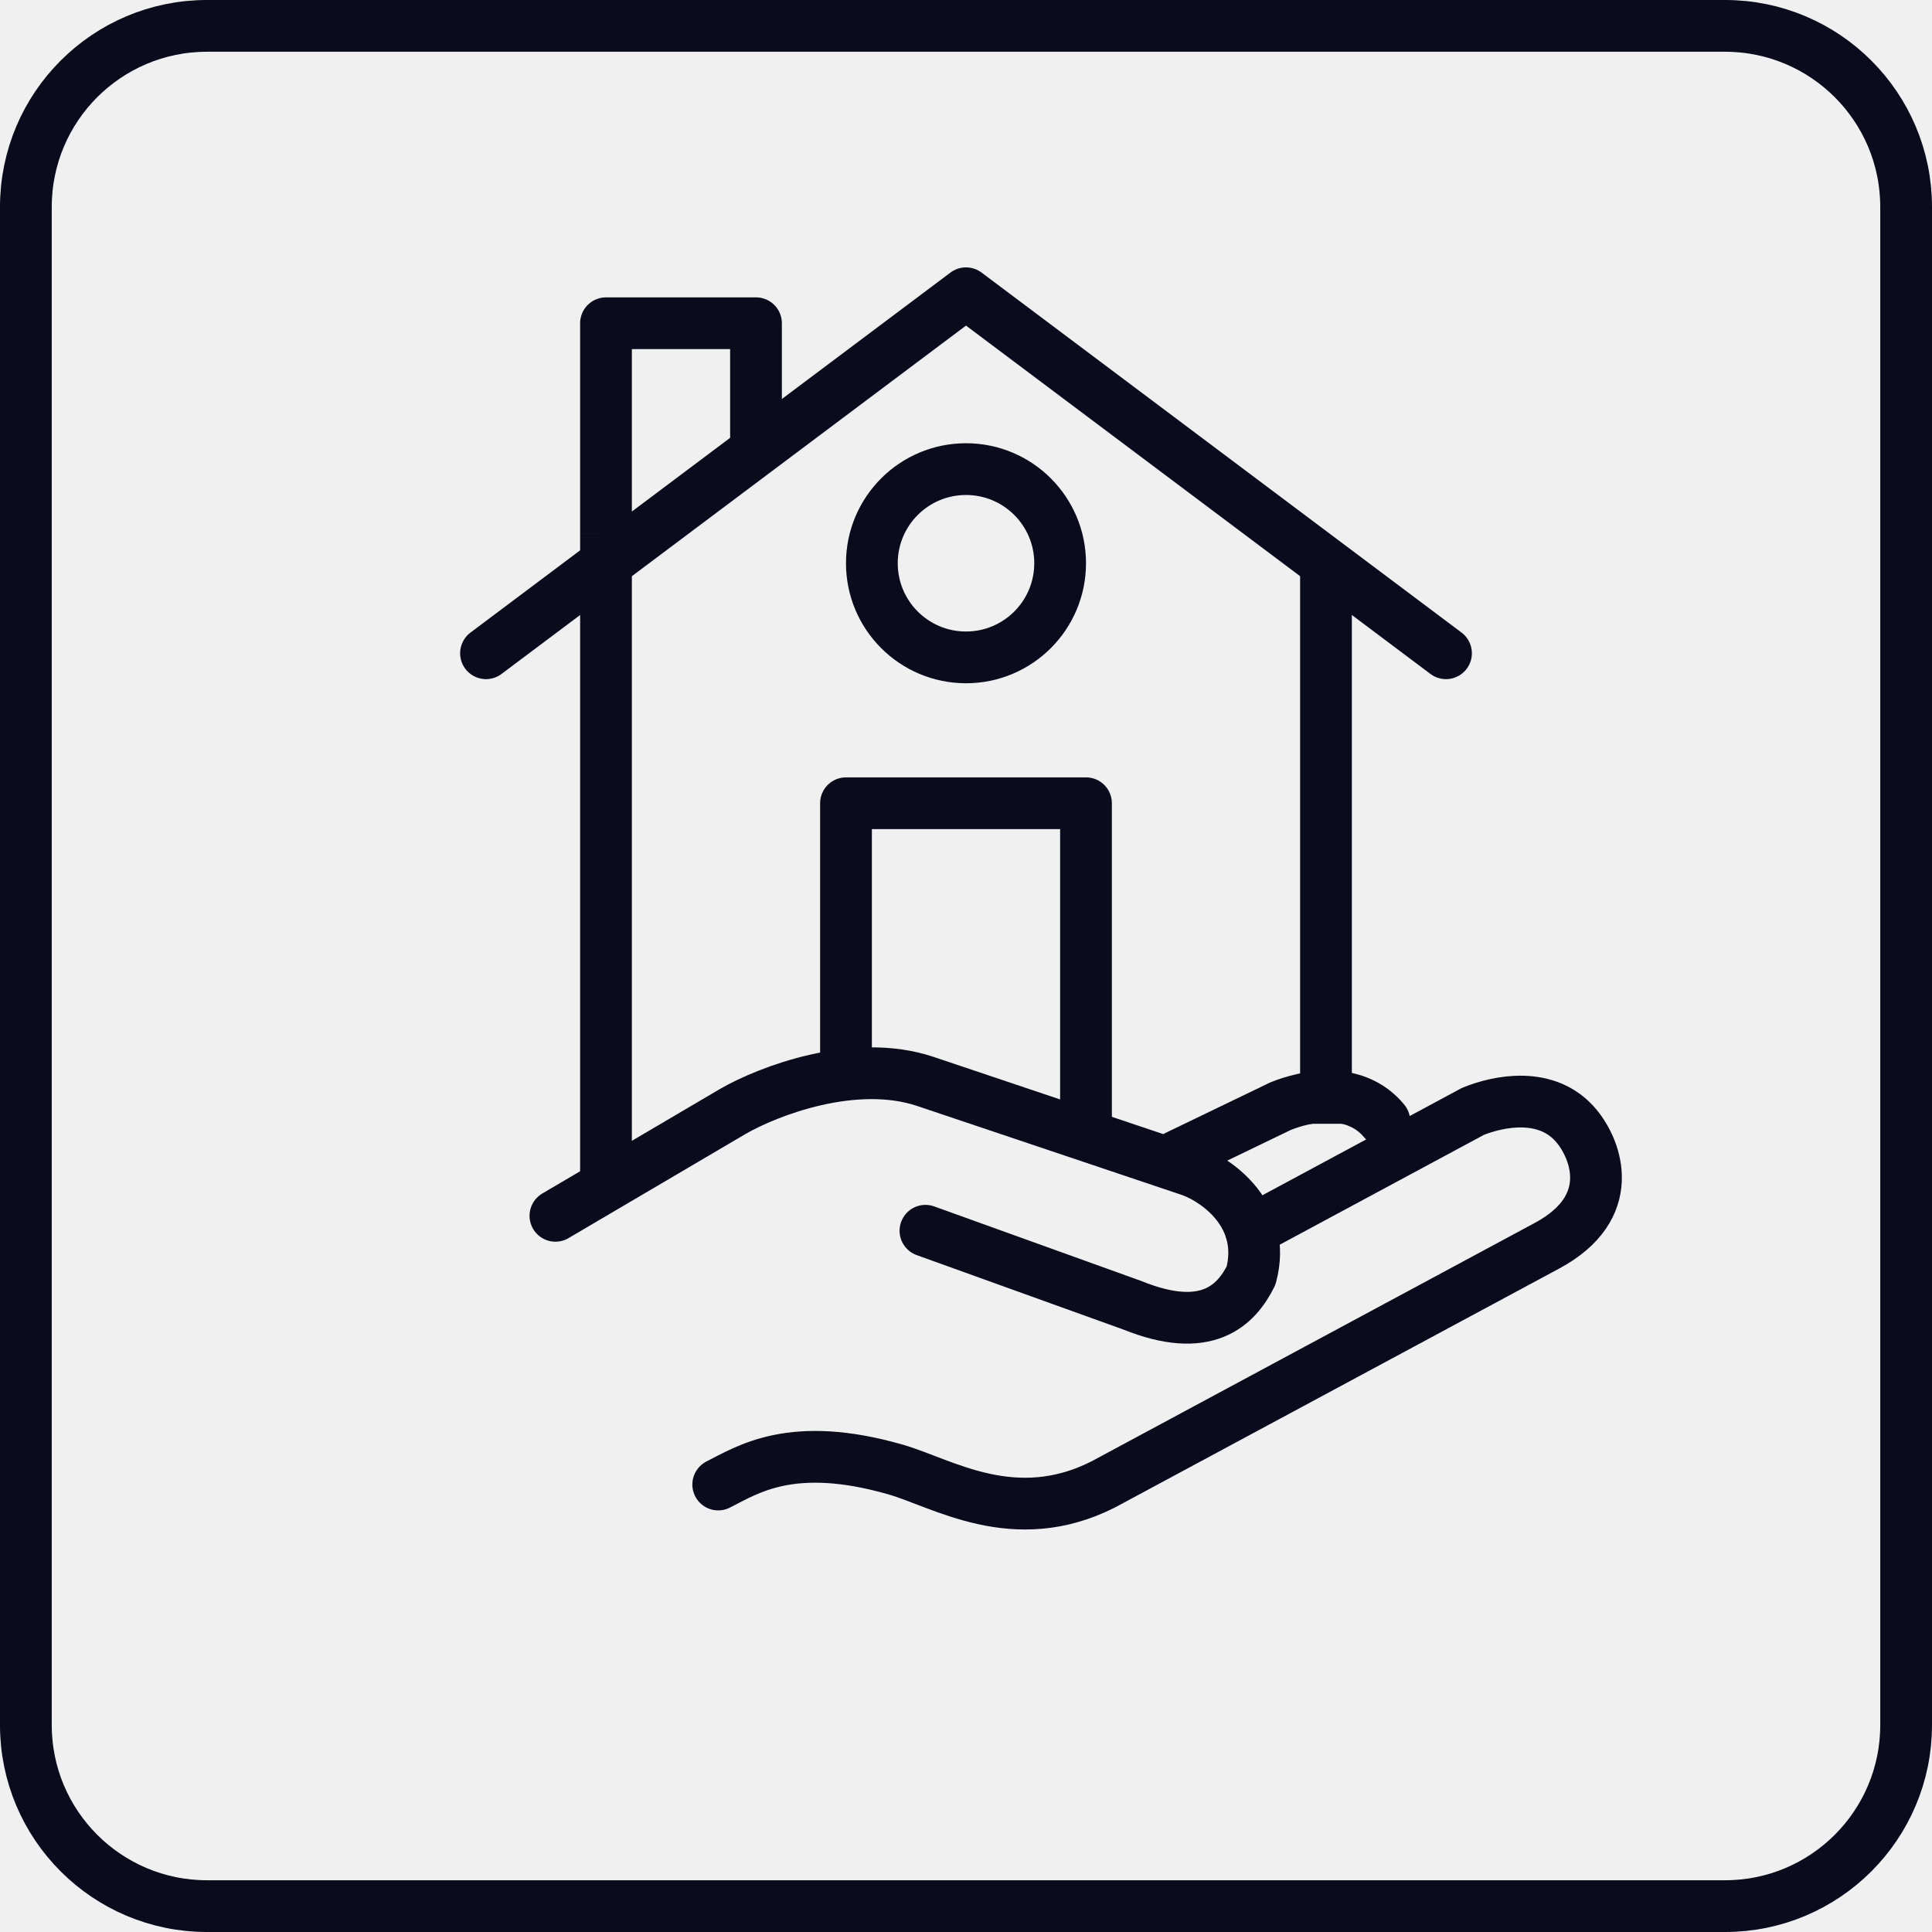
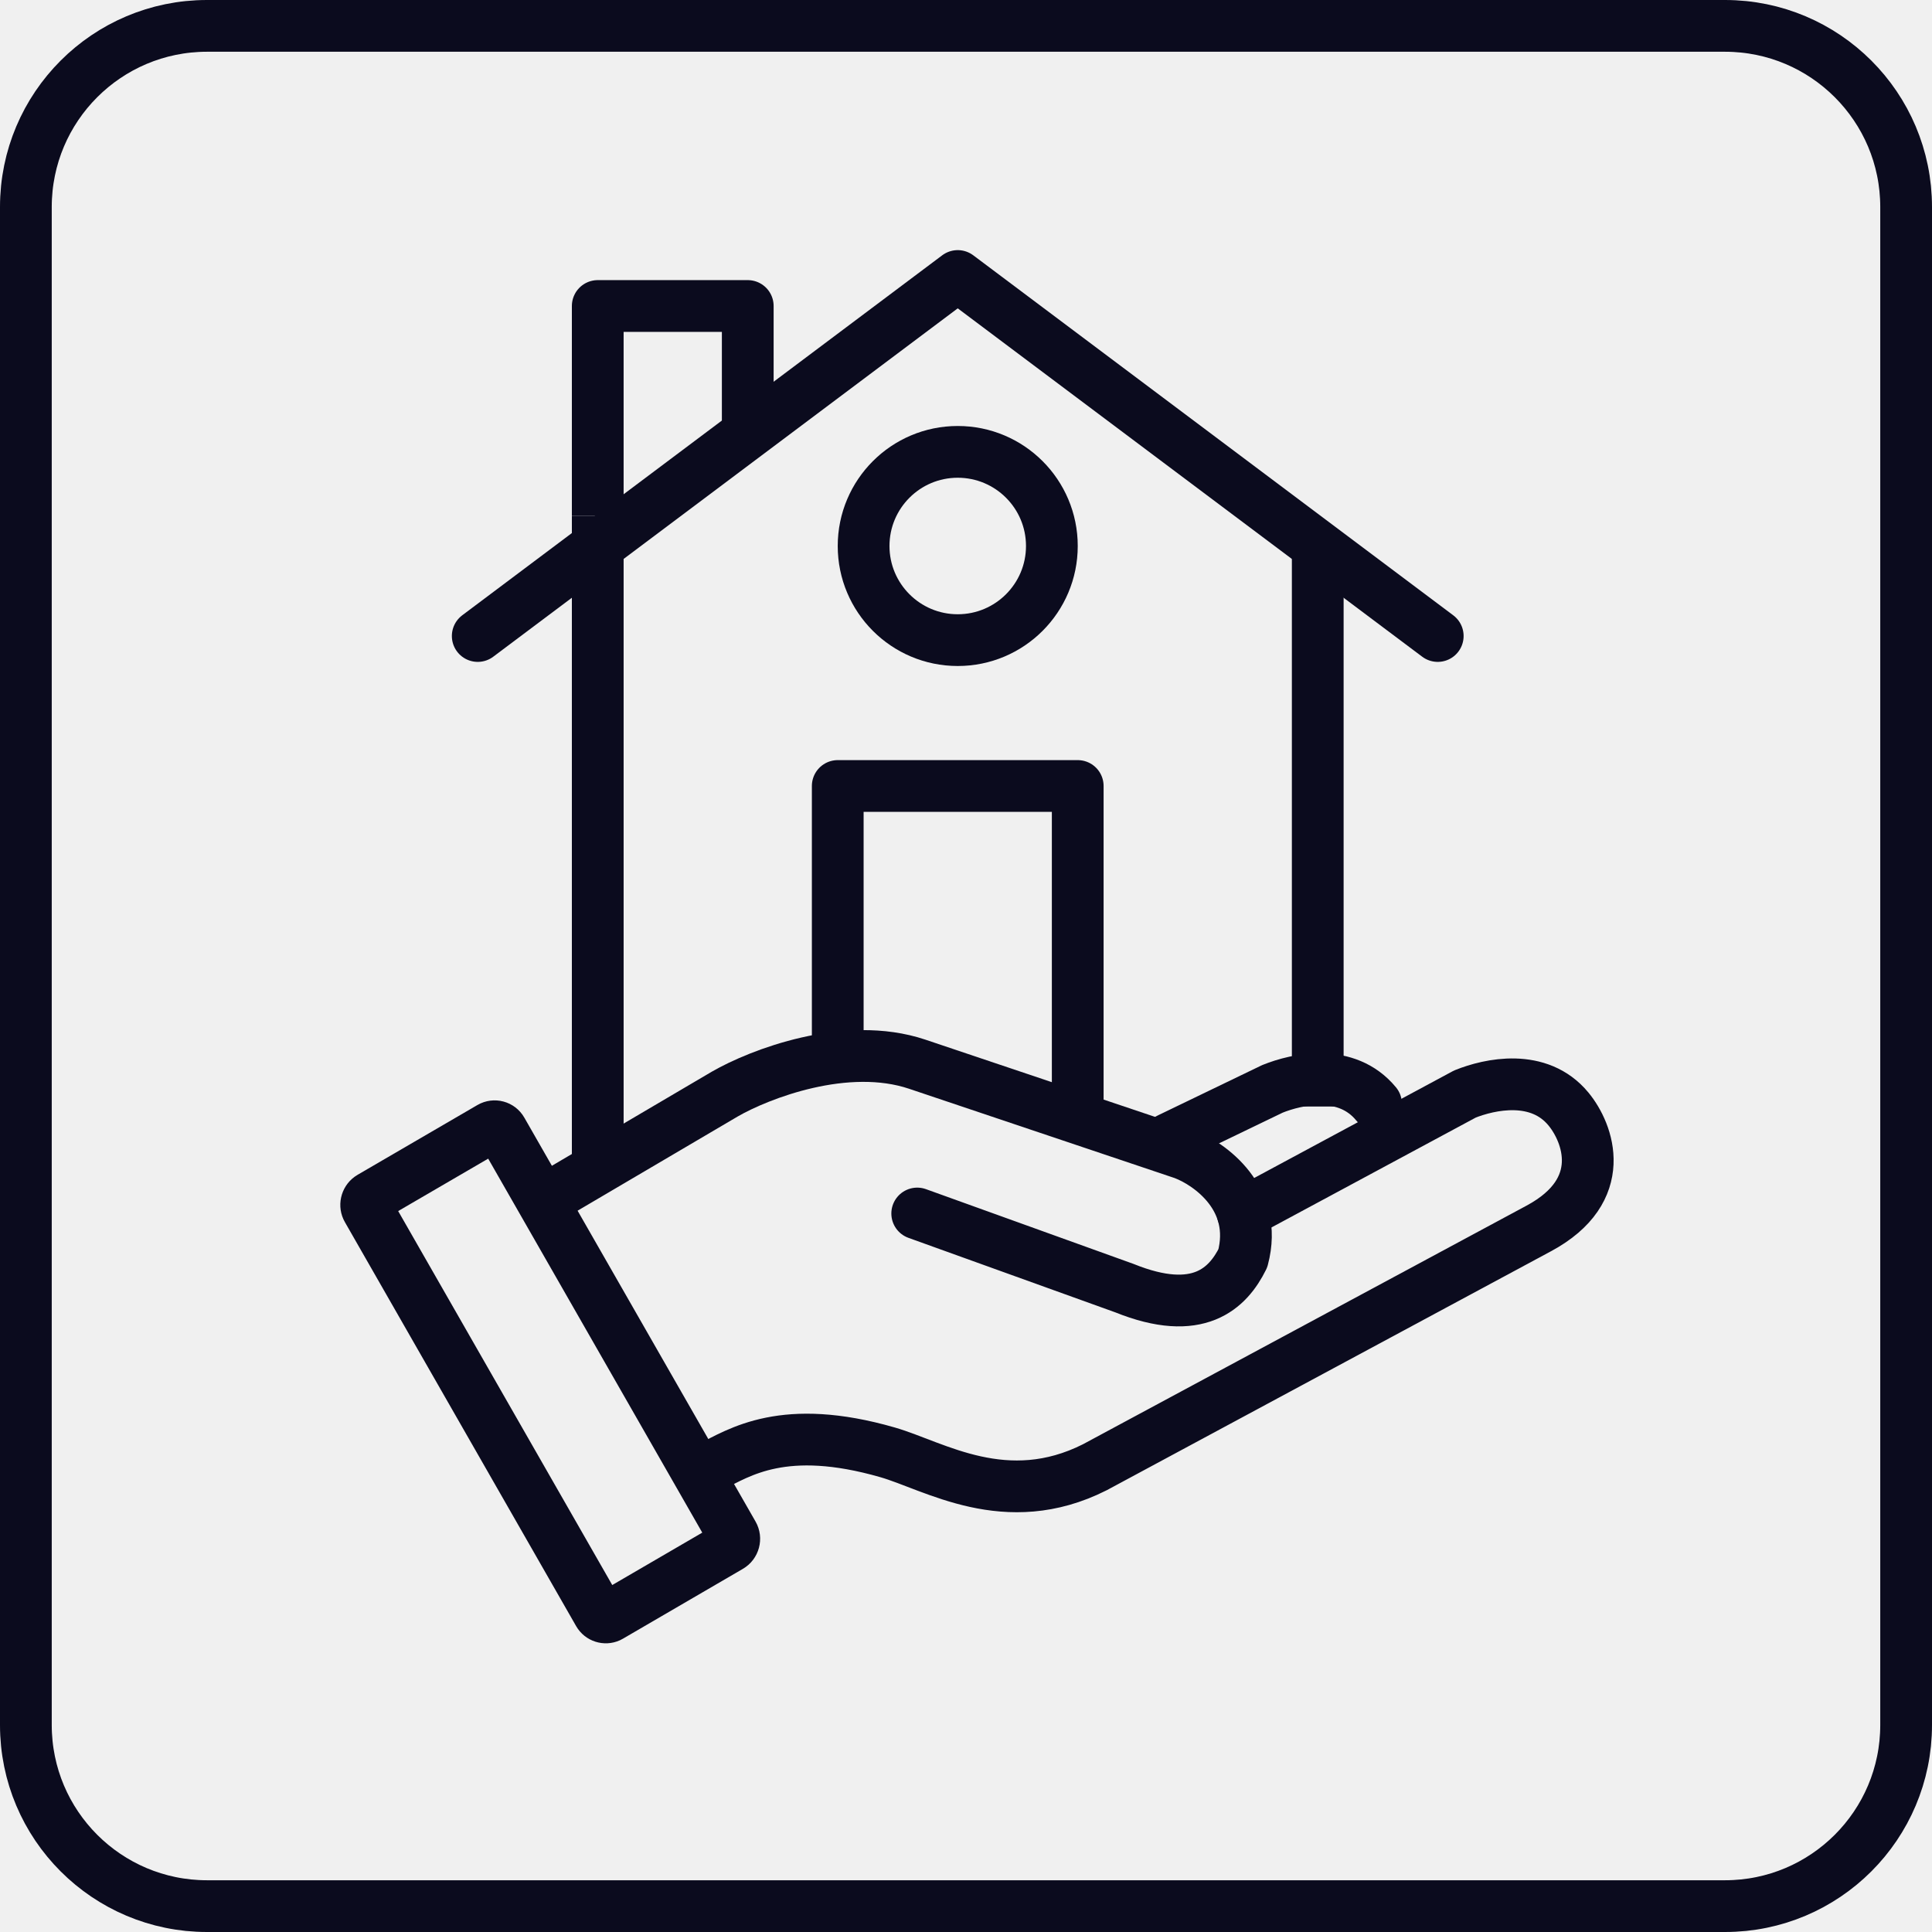
<svg xmlns="http://www.w3.org/2000/svg" width="112" height="112" viewBox="0 0 112 112" fill="none">
-   <rect x="1.5" y="1.5" width="109" height="109" rx="10.5" stroke="#0B0B1E" stroke-width="3" />
-   <path d="M28.174 37.87L56 17L83.826 37.87" stroke="#0B0B1E" stroke-width="3" stroke-linecap="round" stroke-linejoin="round" />
-   <path d="M35.13 30.913V18.739H43.826V25.696" stroke="#0B0B1E" stroke-width="3" stroke-linejoin="round" />
-   <path d="M49.043 62.217V46.565H62.956V65.696" stroke="#0B0B1E" stroke-width="3" stroke-linecap="round" stroke-linejoin="round" />
-   <path d="M35.13 30.913V69.174M76.869 65.147V32.652" stroke="#0B0B1E" stroke-width="3" />
-   <circle cx="56" cy="32.652" r="5.457" stroke="#0B0B1E" stroke-width="3" />
-   <path d="M32.198 70.482L42.495 64.424C44.497 63.27 49.531 61.309 53.649 62.693L69.094 67.886C70.621 68.463 73.445 70.483 72.526 73.944C71.668 75.675 69.952 77.406 65.662 75.675L53.649 71.348" stroke="#0B0B1E" stroke-width="3" stroke-linecap="round" stroke-linejoin="round" />
-   <path d="M41.636 86.059C43.352 85.194 45.927 83.463 51.933 85.194C54.641 85.974 58.797 88.656 63.945 86.059L89.686 72.213C93.805 69.997 92.546 66.674 91.402 65.289C89.686 63.212 86.826 63.847 85.396 64.424L72.526 71.347" stroke="#0B0B1E" stroke-width="3" stroke-linecap="round" stroke-linejoin="round" />
-   <path d="M68.235 67.02L74.242 64.123C75.672 63.546 78.532 62.912 80.248 64.989" stroke="#0B0B1E" stroke-width="3" stroke-linecap="round" stroke-linejoin="round" />
-   <mask id="path-10-inside-1_3934_8" fill="white">
-     <rect width="12.038" height="30.981" rx="2" transform="matrix(0.864159 -0.503219 0.496788 0.867872 19.4783 70.1128)" />
-   </mask>
-   <rect width="12.038" height="30.981" rx="2" transform="matrix(0.864159 -0.503219 0.496788 0.867872 19.4783 70.1128)" stroke="#0B0B1E" stroke-width="6" mask="url(#path-10-inside-1_3934_8)" />
+   <g clip-path="url(#clip0_4650_400)">
+     <rect x="1.5" y="1.5" width="109" height="109" rx="10.5" stroke="#0B0B1E" stroke-width="3" />
+     <path d="M27.695 36.87L55.521 16L83.347 36.87" stroke="#0B0B1E" stroke-width="3" stroke-linecap="round" stroke-linejoin="round" />
+     <path d="M34.652 29.913V17.739H43.348V24.696" stroke="#0B0B1E" stroke-width="3" stroke-linejoin="round" />
+     <path d="M48.565 61.217V45.565H62.477V64.695" stroke="#0B0B1E" stroke-width="3" stroke-linecap="round" stroke-linejoin="round" />
+     <path d="M34.652 29.913V68.174M76.391 64.146V31.652" stroke="#0B0B1E" stroke-width="3" />
+     <circle cx="55.521" cy="31.652" r="5.457" stroke="#0B0B1E" stroke-width="3" />
+     <path d="M31.721 69.482L42.017 63.424C44.019 62.27 49.053 60.309 53.172 61.693L68.616 66.886C70.143 67.463 72.968 69.483 72.048 72.944C71.19 74.675 69.474 76.406 65.184 74.675L53.172 70.348" stroke="#0B0B1E" stroke-width="3" stroke-linecap="round" stroke-linejoin="round" />
+     <path d="M41.158 85.059C42.874 84.194 45.448 82.463 51.455 84.194C54.163 84.974 58.319 87.655 63.467 85.059L89.208 71.212C93.327 68.997 92.068 65.674 90.924 64.289C89.208 62.212 86.348 62.847 84.918 63.424L72.047 70.347" stroke="#0B0B1E" stroke-width="3" stroke-linecap="round" stroke-linejoin="round" />
+     <path d="M67.758 66.02L73.764 63.123C75.194 62.546 78.054 61.911 79.77 63.989" stroke="#0B0B1E" stroke-width="3" stroke-linecap="round" stroke-linejoin="round" />
+     <path d="M35.493 91.886L40.711 88.848L28.301 67.168L23.083 70.207L35.493 91.886ZM43.8 88.206C44.349 89.165 44.02 90.393 43.065 90.948L36.119 94.993L35.938 95.088C35.015 95.506 33.912 95.163 33.397 94.264L19.994 70.848C19.479 69.95 19.736 68.815 20.557 68.218L20.728 68.106L27.674 64.061C28.629 63.505 29.848 63.832 30.396 64.791L43.8 88.206Z" fill="#0B0B1E" />
+   </g>
+   <defs>
+     <clipPath id="clip0_4650_400">
+       <rect width="112" height="112" fill="white" />
+     </clipPath>
+   </defs>
</svg>
